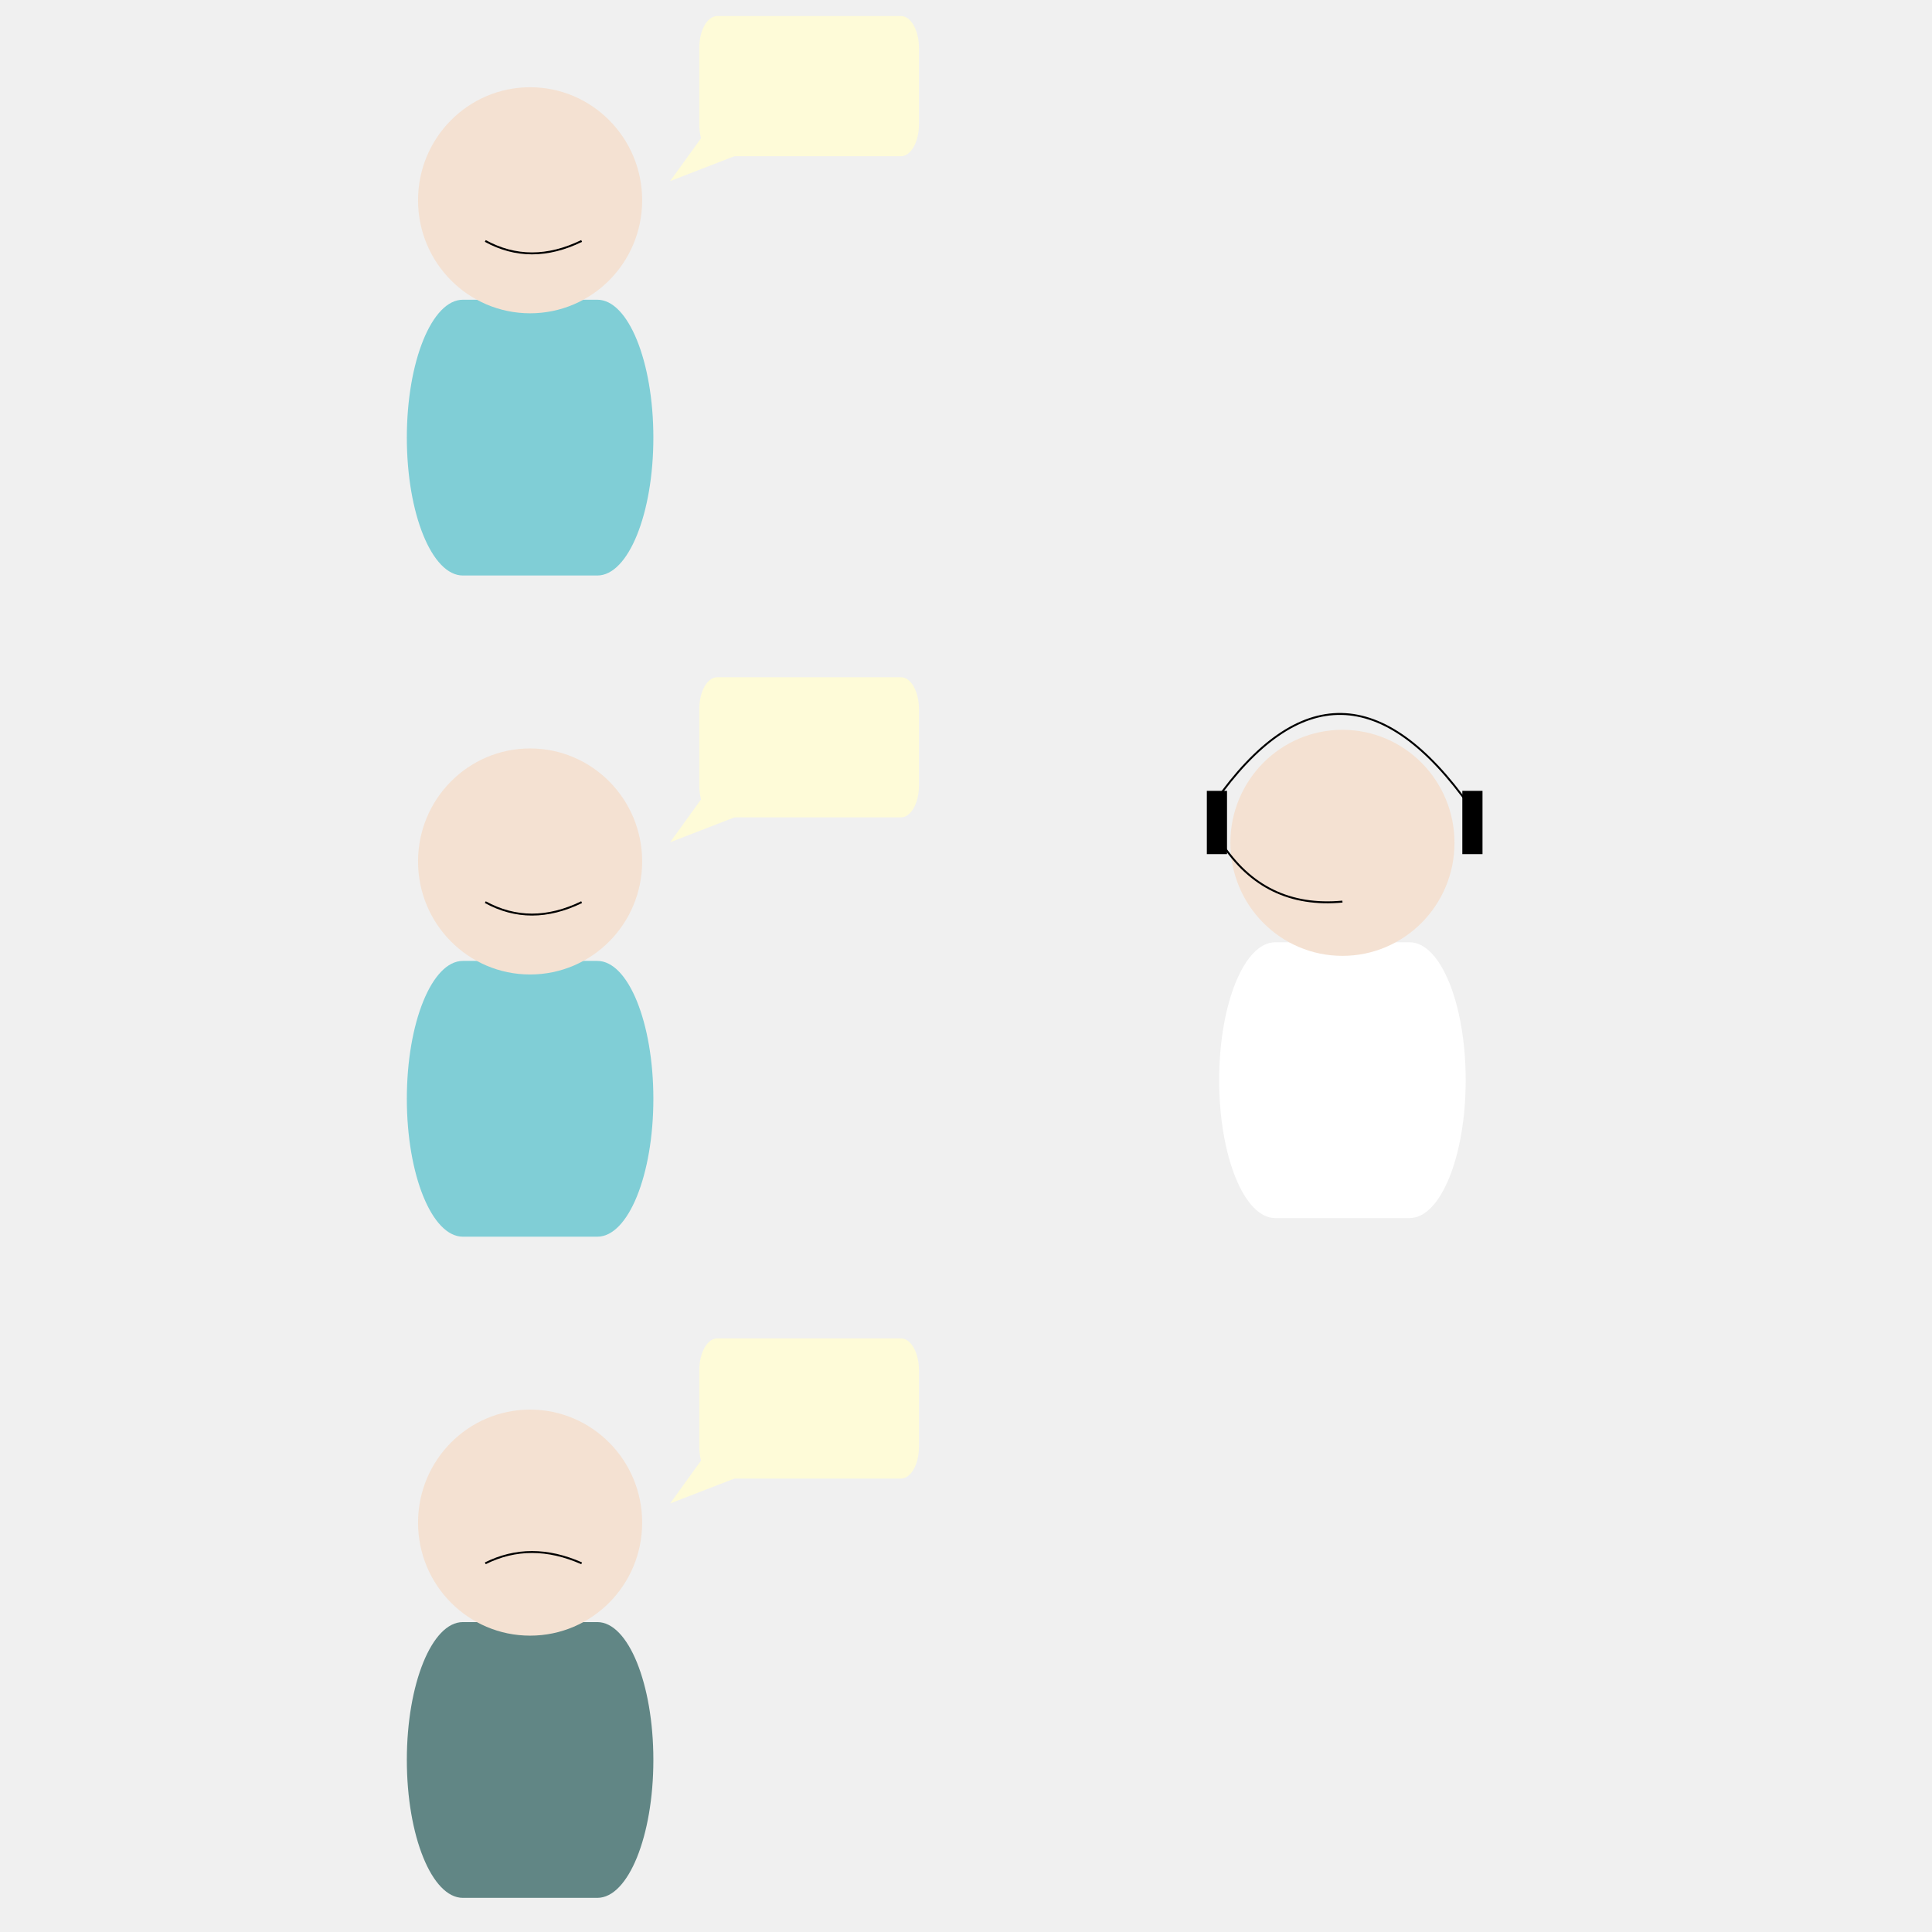
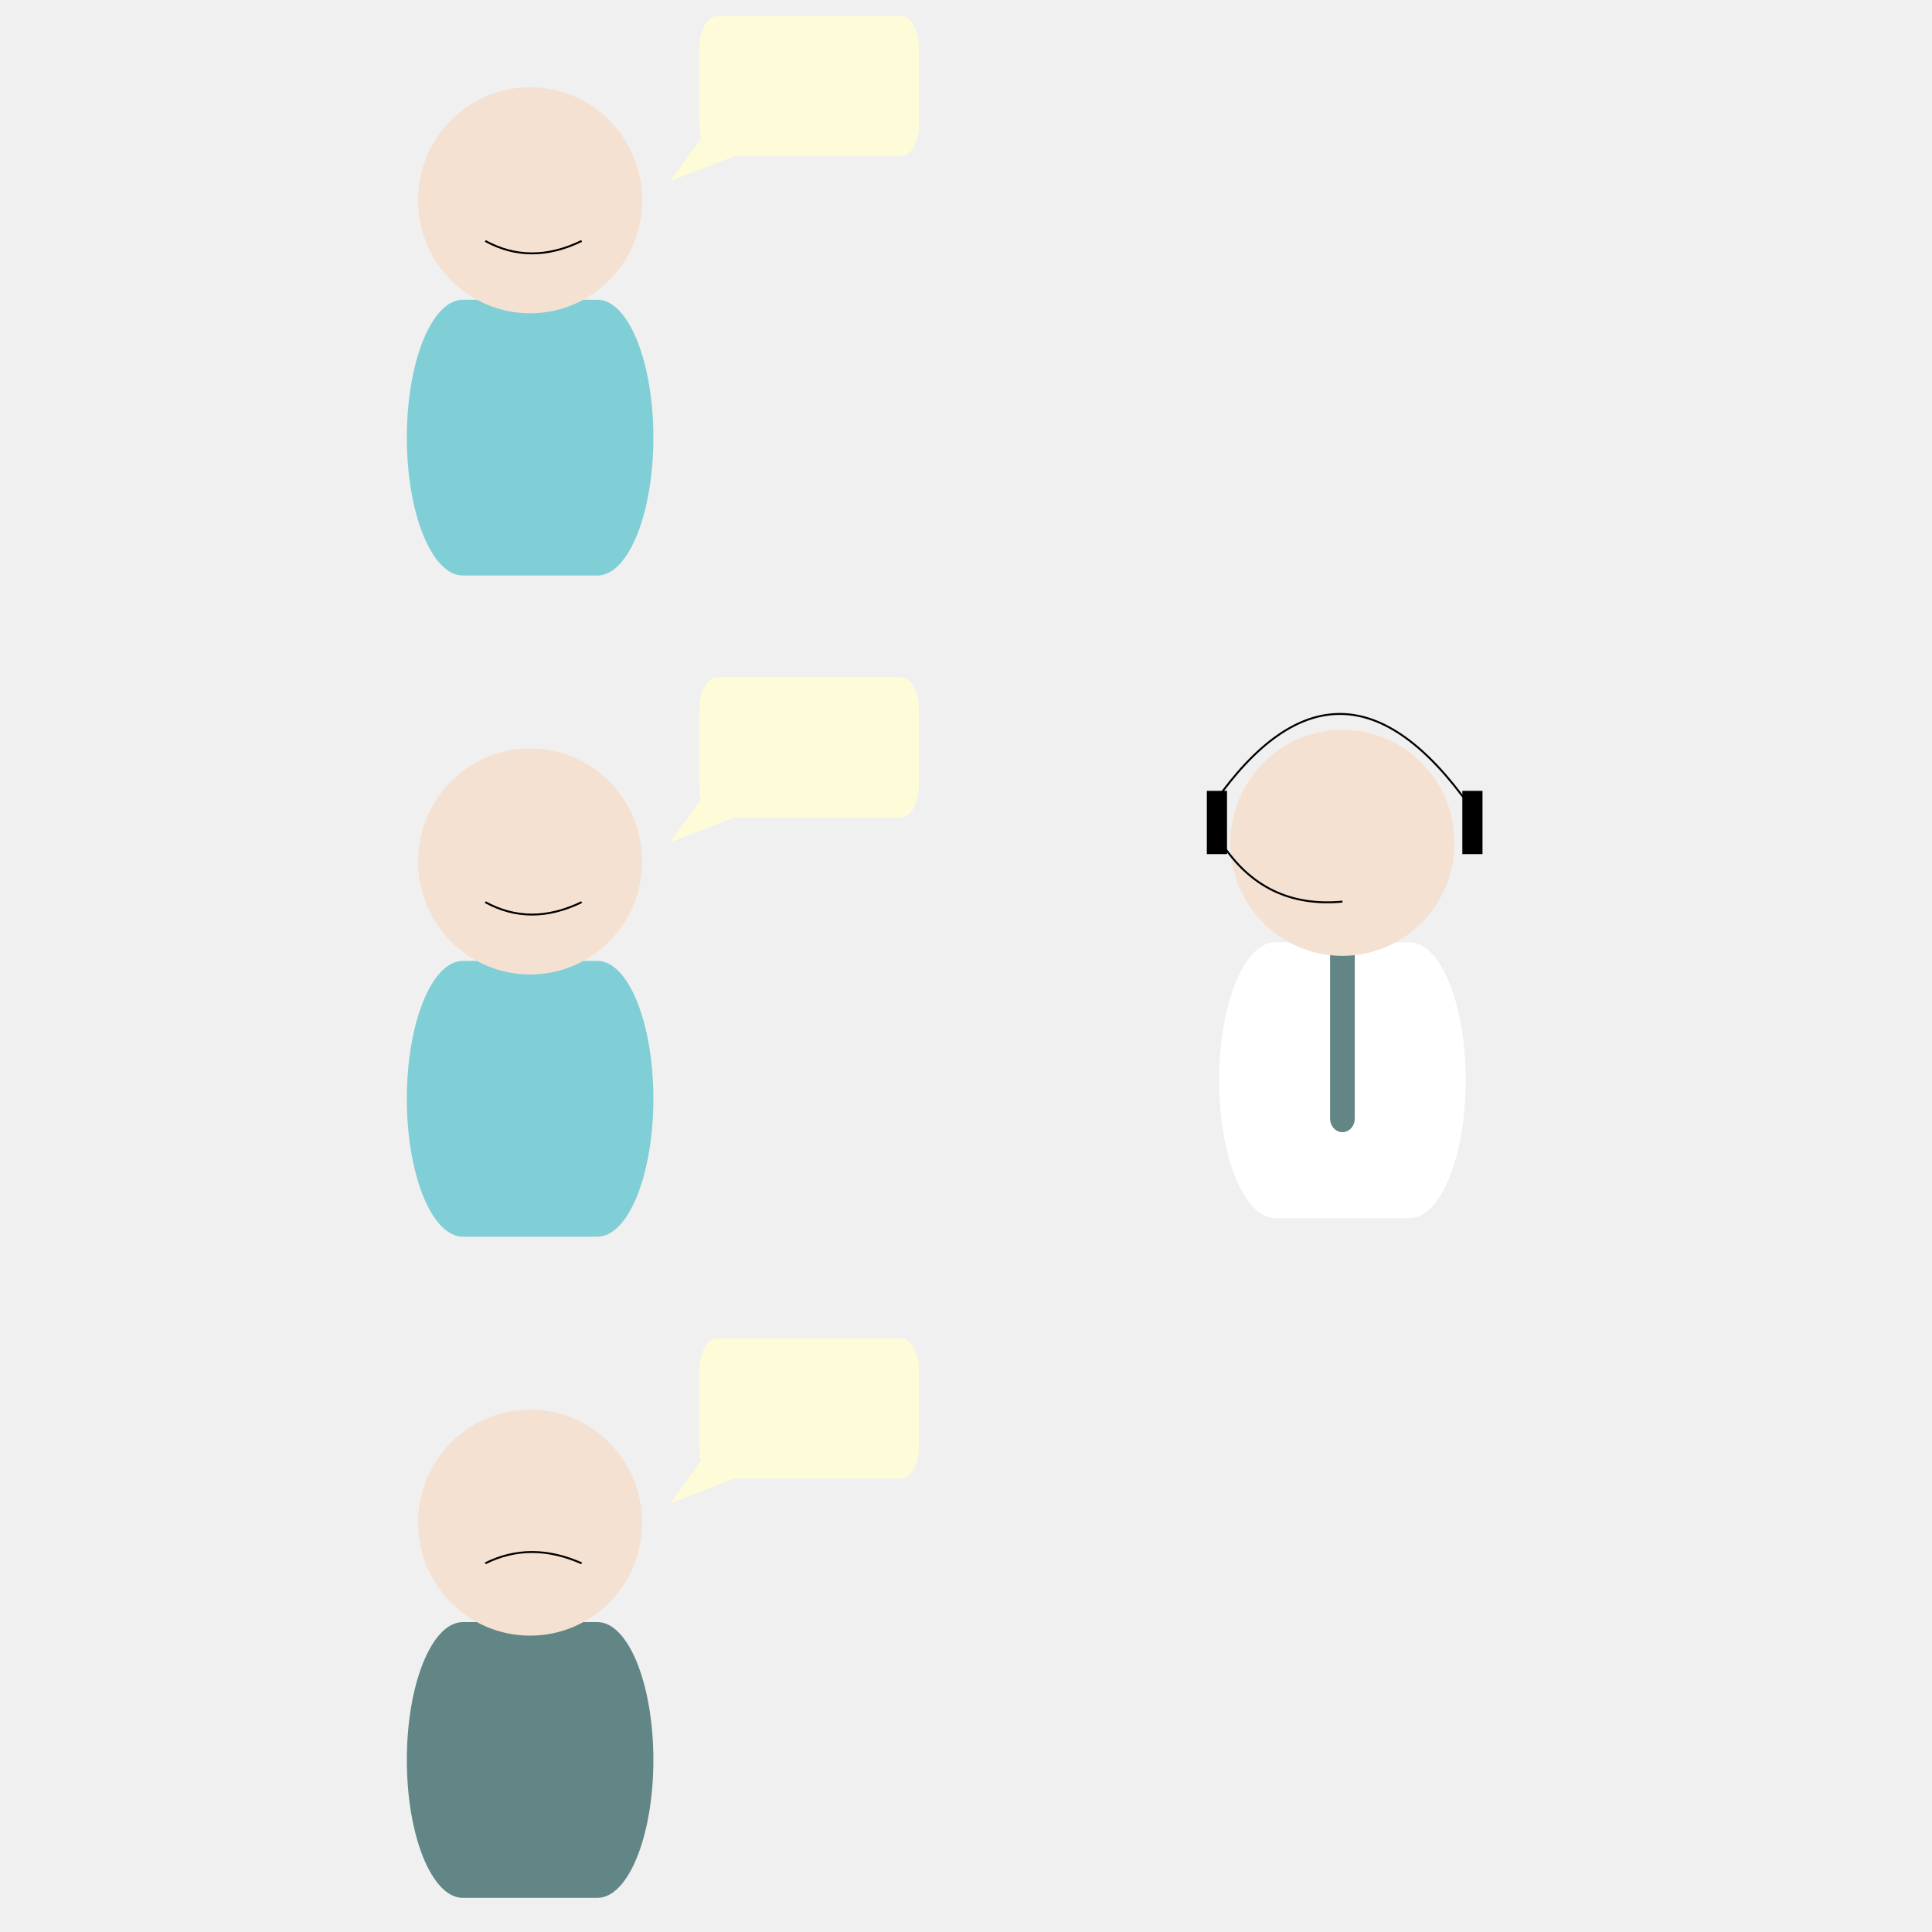
<svg xmlns="http://www.w3.org/2000/svg" width="1000" height="1000" viewBox="-500 -500 1000 1000">
  <g>
    <path d="M160.04,-12.27L229.64,-12.27C245.65,-12.27 258.64,19.70 258.64,59.10C258.64,98.49 245.65,130.47 229.64,130.47L160.04,130.47C144.03,130.47 131.04,98.49 131.04,59.10C131.04,19.70 144.03,-12.27 160.04,-12.27Z" fill="#ffffff" />
-     <path d="M252.84,-63.75C252.84,-31.44 226.87,-5.25 194.84,-5.25C162.81,-5.25 136.84,-31.44 136.84,-63.75C136.84,-96.06 162.81,-122.25 194.84,-122.25C226.87,-122.25 252.84,-96.06 252.84,-63.75Z" fill="#f4e1d2" />
+     <path d="M194.84,-30.99C198.36,-30.99 201.22,-27.85 201.22,-23.97L201.22,78.99C201.22,82.86 198.36,86.01 194.84,86.01C191.32,86.01 188.46,82.86 188.46,78.99L188.46,-23.97C188.46,-27.85 191.32,-30.99 194.84,-30.99Z" fill="#618685" />
    <path d="M128.72,-84.81C172.12,-146.45 216.20,-145.67 260.96,-82.47" fill="none" stroke="#000000" />
    <path d="M124.66,-90.66L135.10,-90.66L135.10,-57.90L124.66,-57.90Z" />
    <path d="M256.90,-90.66L267.34,-90.66L267.34,-57.90L256.90,-57.90Z" />
+     <path d="M252.84,-63.75C252.84,-31.44 226.87,-5.25 194.84,-5.25C162.81,-5.25 136.84,-31.44 136.84,-63.75C136.84,-96.06 162.81,-122.25 194.84,-122.25C226.87,-122.25 252.84,-96.06 252.84,-63.75Z" fill="#f4e1d2" />
    <path d="M132.20,-63.75C147.04,-40.96 167.92,-30.82 194.84,-33.33" fill="none" stroke="#000000" />
  </g>
  <g>
    <path d="M-260.42,-344.86L-190.82,-344.86C-174.81,-344.86 -161.82,-312.88 -161.82,-273.49C-161.82,-234.09 -174.81,-202.12 -190.82,-202.12L-260.42,-202.12C-276.43,-202.12 -289.42,-234.09 -289.42,-273.49C-289.42,-312.88 -276.43,-344.86 -260.42,-344.86Z" fill="#80ced6" />
    <path d="M-167.62,-396.34C-167.62,-364.03 -193.59,-337.84 -225.62,-337.84C-257.65,-337.84 -283.62,-364.03 -283.62,-396.34C-283.62,-428.65 -257.65,-454.84 -225.62,-454.84C-193.59,-454.84 -167.62,-428.65 -167.62,-396.34Z" fill="#f4e1d2" />
    <path d="M-248.82,-375.28C-233.19,-366.70 -216.56,-366.70 -198.94,-375.28" fill="none" stroke="#000000" />
    <path d="M-122.44,-448.88C-114.27,-442.89 -108.00,-434.65 -104.39,-425.15L-153.12,-406.28Z" fill="#fefbd8" />
    <path d="M-128.76,-491.69L-33.64,-491.69C-28.52,-491.69 -24.36,-484.35 -24.36,-475.31L-24.36,-435.53C-24.36,-426.49 -28.52,-419.15 -33.64,-419.15L-128.76,-419.15C-133.88,-419.15 -138.04,-426.49 -138.04,-435.53L-138.04,-475.31C-138.04,-484.35 -133.88,-491.69 -128.76,-491.69Z" fill="#fefbd8" />
    <path d="M-260.42,-2.63L-190.82,-2.63C-174.81,-2.63 -161.82,29.34 -161.82,68.74C-161.82,108.13 -174.81,140.11 -190.82,140.11L-260.42,140.11C-276.43,140.11 -289.42,108.13 -289.42,68.74C-289.42,29.34 -276.43,-2.63 -260.42,-2.63Z" fill="#80ced6" />
    <path d="M-167.62,-54.11C-167.62,-21.80 -193.59,4.39 -225.62,4.39C-257.65,4.39 -283.62,-21.80 -283.62,-54.11C-283.62,-86.42 -257.65,-112.61 -225.62,-112.61C-193.59,-112.61 -167.62,-86.42 -167.62,-54.11Z" fill="#f4e1d2" />
    <path d="M-248.82,-33.05C-233.19,-24.47 -216.56,-24.47 -198.94,-33.05" fill="none" stroke="#000000" />
    <path d="M-122.44,-106.65C-114.27,-100.67 -108.00,-92.43 -104.39,-82.93L-153.12,-64.06Z" fill="#fefbd8" />
    <path d="M-128.76,-149.47L-33.64,-149.47C-28.52,-149.47 -24.36,-142.13 -24.36,-133.09L-24.36,-93.31C-24.36,-84.27 -28.52,-76.93 -33.64,-76.93L-128.76,-76.93C-133.88,-76.93 -138.04,-84.27 -138.04,-93.31L-138.04,-133.09C-138.04,-142.13 -133.88,-149.47 -128.76,-149.47Z" fill="#fefbd8" />
    <path d="M-260.42,339.59L-190.82,339.59C-174.81,339.59 -161.82,371.57 -161.82,410.96C-161.82,450.36 -174.81,482.33 -190.82,482.33L-260.42,482.33C-276.43,482.33 -289.42,450.36 -289.42,410.96C-289.42,371.57 -276.43,339.59 -260.42,339.59Z" fill="#618685" />
    <path d="M-167.62,288.11C-167.62,320.42 -193.59,346.61 -225.62,346.61C-257.65,346.61 -283.62,320.42 -283.62,288.11C-283.62,255.80 -257.65,229.61 -225.62,229.61C-193.59,229.61 -167.62,255.80 -167.62,288.11Z" fill="#f4e1d2" />
    <path d="M-248.82,309.17C-233.19,301.37 -216.56,301.37 -198.94,309.17" fill="none" stroke="#000000" />
    <path d="M-122.44,235.57C-114.27,241.56 -108.00,249.80 -104.39,259.30L-153.12,278.17Z" fill="#fefbd8" />
    <path d="M-128.76,192.76L-33.64,192.76C-28.52,192.76 -24.36,200.10 -24.36,209.14L-24.36,248.92C-24.36,257.96 -28.52,265.30 -33.64,265.30L-128.76,265.30C-133.88,265.30 -138.04,257.96 -138.04,248.92L-138.04,209.14C-138.04,200.10 -133.88,192.76 -128.76,192.76Z" fill="#fefbd8" />
  </g>
</svg>
